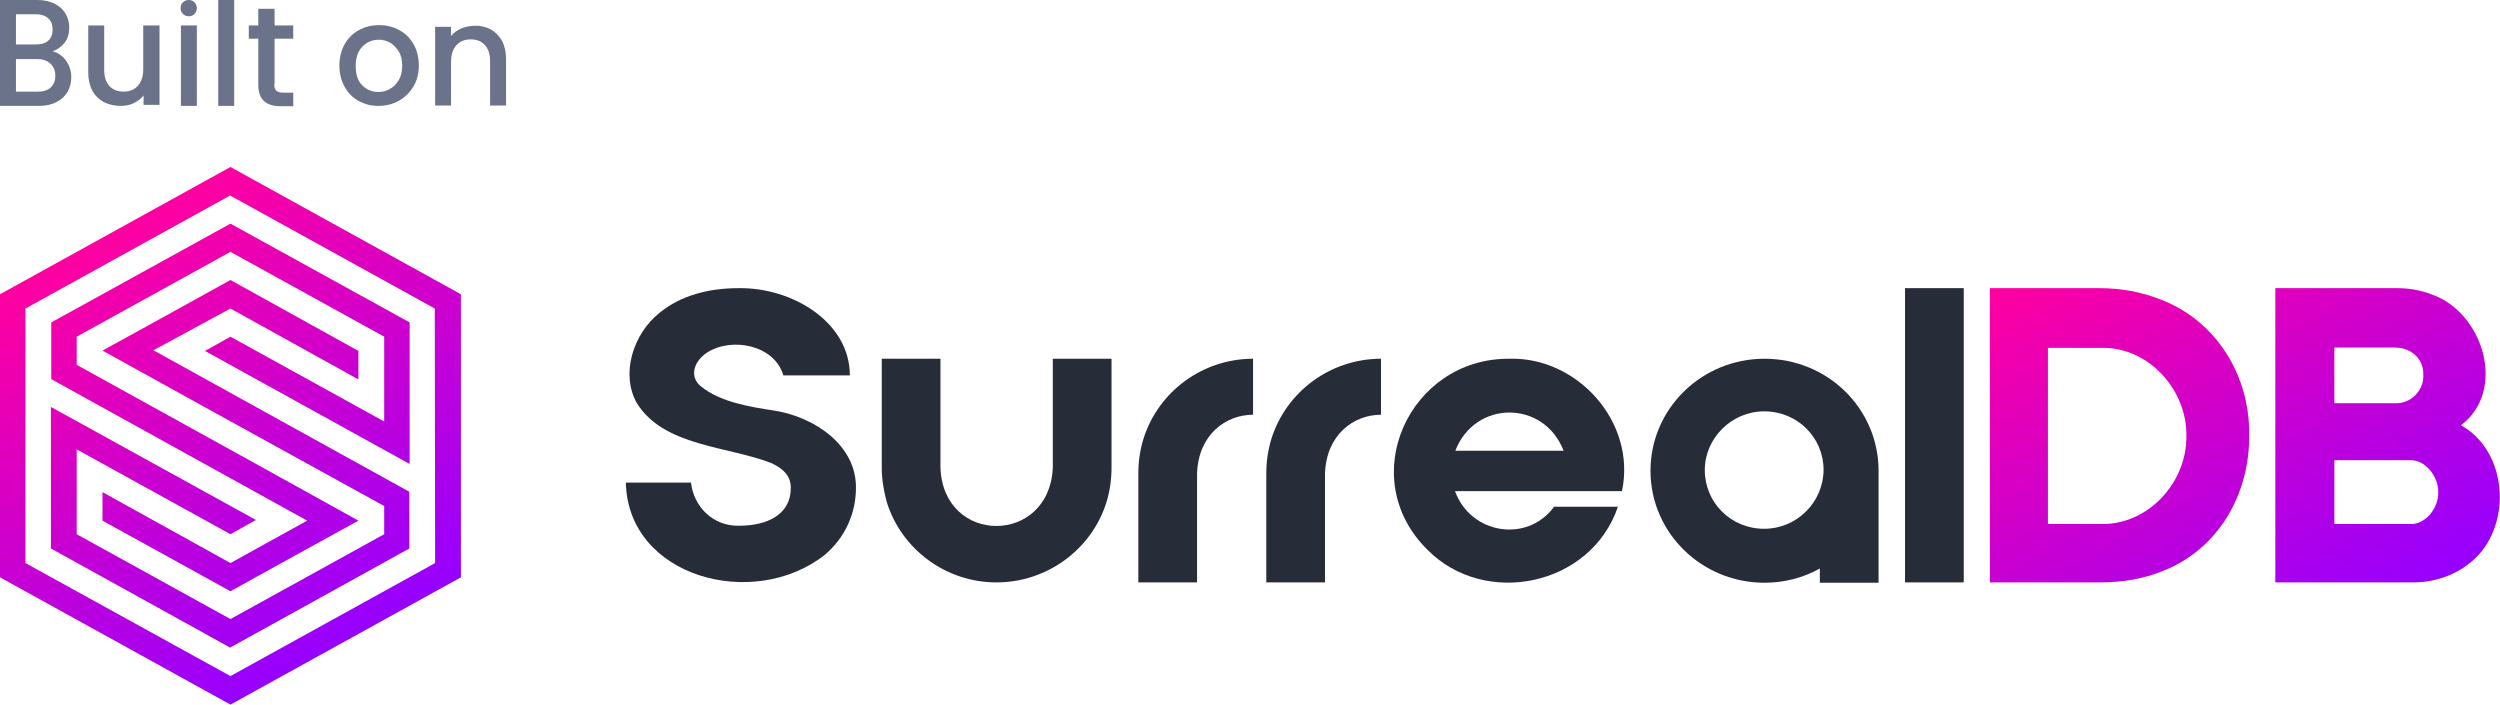
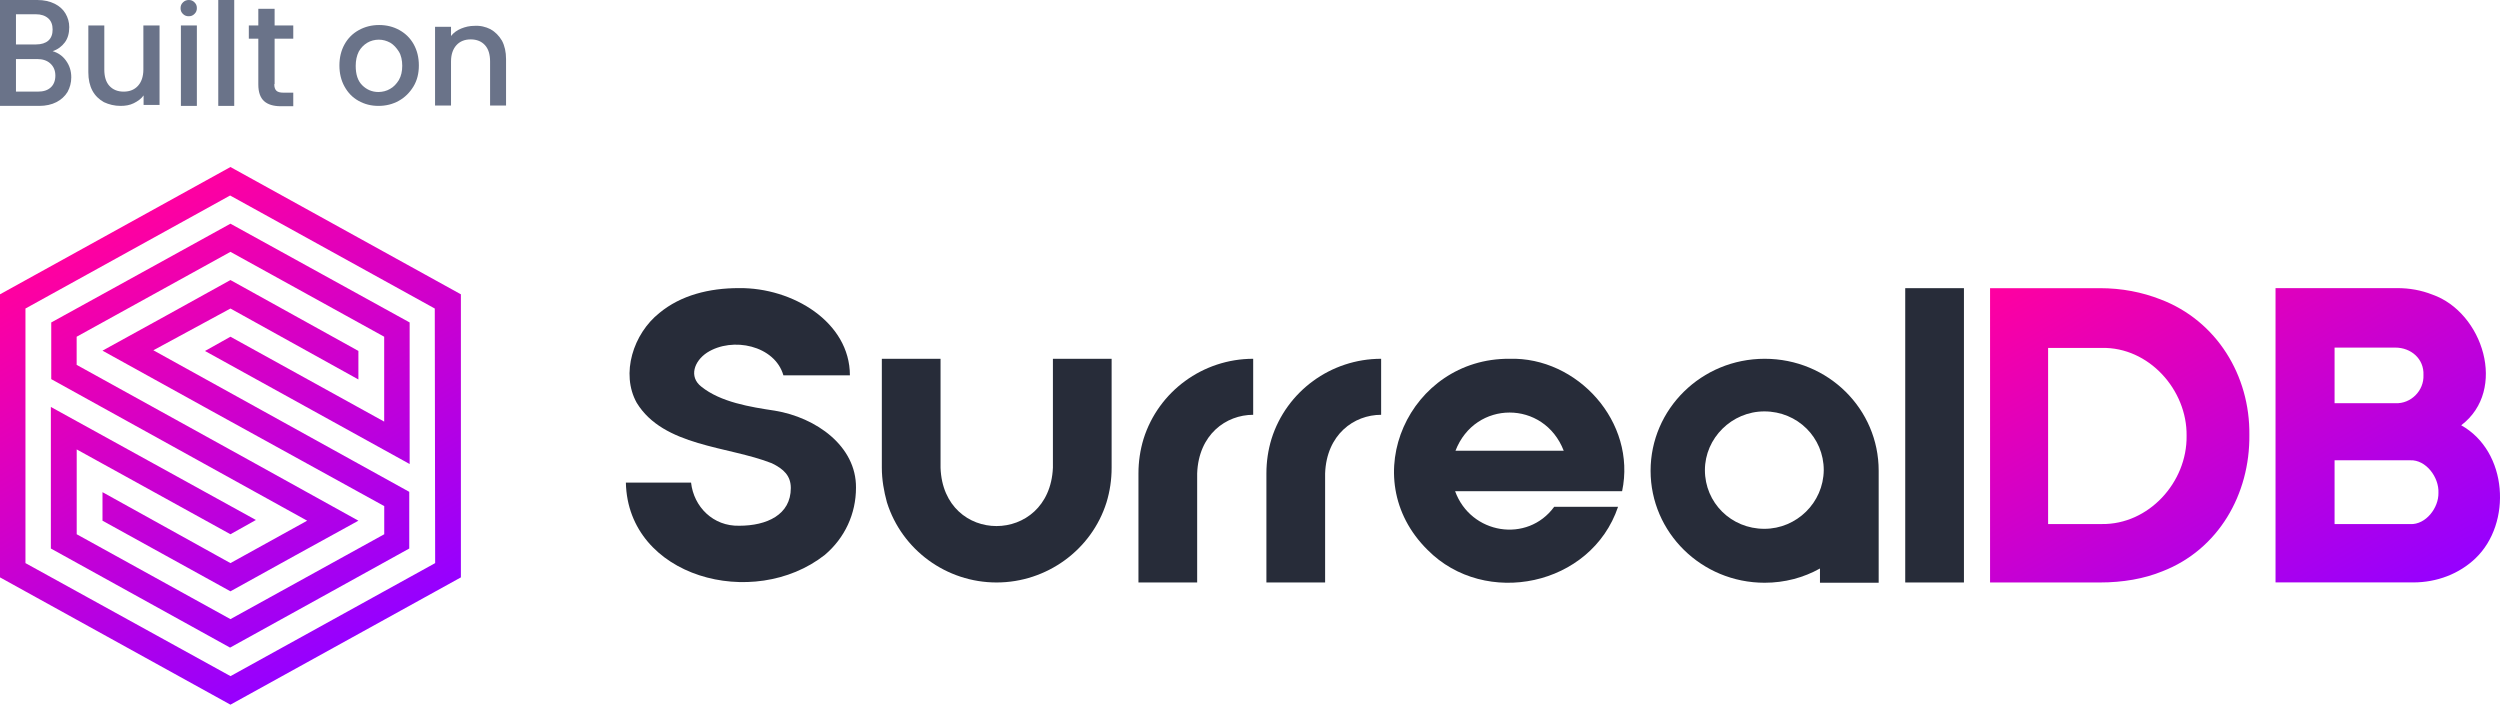
- <svg xmlns="http://www.w3.org/2000/svg" version="1.1" id="SurrealDB" x="0px" y="0px" viewBox="0 0 736.6 207.6" style="enable-background:new 0 0 736.6 207.6;" xml:space="preserve">
+ <svg xmlns="http://www.w3.org/2000/svg" version="1.1" id="Built_on_SurrealDB" x="0px" y="0px" viewBox="0 0 4556.4 1284.3" style="enable-background:new 0 0 4556.4 1284.3;" xml:space="preserve">
  <style type="text/css">
- 	.st0{fill:url(#DB_00000085939725588941730010000007292459337910041249_);}
+ 	.st0{fill:url(#DB_00000117665774485184151460000004008004000700557451_);}
	.st1{fill:#272C39;}
- 	.st2{fill:url(#Icon_00000148629936399274165210000004914187593682561972_);}
+ 	.st2{fill:url(#Icon_00000095314333830460500490000006623911491466706871_);}
	.st3{fill:#6A7389;}
</style>
  <g id="SurrealDB_00000138551226888156890820000007189919268752946612_">
-     <linearGradient id="DB_00000018226387491551240690000008585863019509453999_" gradientUnits="userSpaceOnUse" x1="618.274" y1="1105.56" x2="688.843" y2="983.331" gradientTransform="matrix(1 0 0 -1 0 1172)">
+     <linearGradient id="DB_00000179614652878968613020000010157314092735332506_" gradientUnits="userSpaceOnUse" x1="3824.817" y1="-744.985" x2="4261.377" y2="11.158" gradientTransform="matrix(1 0 0 1 0 1156)">
      <stop offset="0" style="stop-color:#FF00A0" />
      <stop offset="1" style="stop-color:#9600FF" />
    </linearGradient>
-     <path id="DB" style="fill:url(#DB_00000018226387491551240690000008585863019509453999_);" d="M725.1,125.3   c13.7-10.4,6.4-33.3-8.5-38.5c-3.3-1.3-6.7-1.9-10.4-1.9h-35.8v86.7c2.1,0,40.6,0,40.6,0c6.9,0,13.5-2.5,18.3-7.1   C740.1,154.2,738.9,133,725.1,125.3z M687.8,102.4h17.9c4.6,0,8.5,3.3,8.3,8.1c0.2,4.6-3.7,8.5-8.3,8.3h-17.9V102.4z M710.1,154.4   h-22.3v-18.8h22.3c4.6-0.2,8.5,5,8.3,9.6C718.5,149.6,714.7,154.6,710.1,154.4z M636.5,88.2c-5.4-2.1-11.3-3.3-17.9-3.3h-32.3v86.7   h32.3c6.9,0,13.1-1.1,18.5-3.3c16.5-6.4,25.8-22.7,25.6-40.2C662.9,110.7,653.1,94.5,636.5,88.2z M644.2,128.4   c0.2,13.7-11.2,26.2-25,26h-15.8v-51.9h15.8C633.1,102.2,644.4,114.9,644.2,128.4z" />
+     <path id="DB" style="fill:url(#DB_00000179614652878968613020000010157314092735332506_);" d="M4485.7,775.1   c84.8-64.3,39.6-206-52.6-238.2c-20.4-8-41.4-11.8-64.3-11.8h-221.5v536.4c13,0,251.2,0,251.2,0c42.7,0,83.5-15.5,113.2-43.9   C4578.5,953.9,4571,822.8,4485.7,775.1z M4254.9,633.5h110.7c28.5,0,52.6,20.4,51.3,50.1c1.2,28.5-22.9,52.6-51.3,51.3h-110.7   V633.5z M4392.9,955.2h-138V838.9h138c28.5-1.2,52.6,30.9,51.3,59.4C4444.8,925.5,4421.3,956.4,4392.9,955.2z M3937.6,545.6   c-33.4-13-69.9-20.4-110.7-20.4H3627v536.4h199.8c42.7,0,81-6.8,114.4-20.4c102.1-39.6,159.6-140.4,158.4-248.7   C4100.9,684.8,4040.3,584.6,3937.6,545.6z M3985.2,794.3c1.2,84.8-69.3,162.1-154.7,160.8h-97.7V634.1h97.7   C3916.5,632.2,3986.4,710.8,3985.2,794.3z" />
    <g id="Surreal">
-       <path id="l" class="st1" d="M561.3,84.9v86.7h17.3V84.9H561.3z" />
-       <path id="a" class="st1" d="M519.9,105.7c-18.6,0-33.6,14.8-33.6,33s15,33,33.6,33c5.9,0,11.5-1.5,16.3-4.2v4.2h17.3v-33    C553.5,120.5,538.6,105.7,519.9,105.7z M519.8,155.8c-9.8,0-17.5-7.7-17.5-17.3c0-9.4,7.9-17.3,17.5-17.3    c9.8,0,17.5,7.7,17.5,17.3C537.2,148.1,529.3,155.8,519.8,155.8z" />
-       <path id="e" class="st1" d="M444.7,105.7c20-0.6,37.5,18.6,33.2,39h-49.2c4.6,12.7,21.3,15.4,29.2,4.6h18.8    c-7.9,23.4-39.2,29.8-56.1,12.7C399,140.7,415.3,105.5,444.7,105.7z M460.7,132.8c-5.8-15-26.1-15-31.9,0H460.7z" />
-       <path id="r" class="st1" d="M406.9,105.7c-14.8,0-27.9,9.6-32.3,23.6c-1,3.3-1.5,6.7-1.5,10.2v32.1h17.3c0,0,0-30.8,0-32.1    c0.4-11.5,8.5-17.3,16.5-17.3V105.7z" />
-       <path id="r_00000093863150956384291220000002169458381189141395_" class="st1" d="M369.2,105.7c-14.8,0-27.9,9.6-32.3,23.6    c-1,3.3-1.5,6.7-1.5,10.2v32.1h17.3c0,0,0-30.8,0-32.1c0.4-11.5,8.5-17.3,16.5-17.3V105.7z" />
-       <path id="u" class="st1" d="M310.2,105.7v32.1c-1,22.9-32.3,22.9-33.1,0v-32.1h-17.3v32.1c0,3.5,0.6,6.9,1.5,10.2    c4.4,14,17.5,23.6,32.3,23.6s28-9.6,32.4-23.6c1-3.3,1.5-6.7,1.5-10.2v-32.1C327.5,105.7,310.2,105.7,310.2,105.7z" />
-       <path id="S" class="st1" d="M228.3,121c-7.3-1.1-16-2.5-21.7-7.1c-3.7-2.9-2.1-7.5,1.7-10c7.5-4.8,20-2.1,22.5,6.7h19.6    c0-15.7-16.9-25.9-32.7-25.7c-8.8,0-17.1,2.1-23.4,7.3c-7.7,6.1-11.5,17.9-6.7,26.5c7.9,12.9,26.9,12.7,39.8,17.8    c3.5,1.7,5.6,3.7,5.6,7.3c0,7.9-7.1,11.1-15.2,11.1c-7.7,0.2-13.4-5.6-14.2-12.7h-19.2C185,170.1,222,180,243,163.5    c5.9-5,9.2-12.1,9.2-19.8C252.3,131.4,240.4,123,228.3,121z" />
+       <path id="l" class="st1" d="M3472.4,525.2v536.4h107V525.2H3472.4z" />
+       <path id="a" class="st1" d="M3216.2,653.9c-115.1,0-207.9,91.6-207.9,204.1s92.8,204.1,207.9,204.1c36.5,0,71.1-9.3,100.8-26v26    h107V858C3424.1,745.4,3331.9,653.9,3216.2,653.9z M3215.6,963.8c-60.6,0-108.3-47.6-108.3-107c0-58.2,48.9-107,108.3-107    c60.6,0,108.3,47.6,108.3,107C3323.3,916.2,3274.4,963.8,3215.6,963.8z" />
+       <path id="e" class="st1" d="M2751,653.9c123.7-3.7,232,115.1,205.4,241.3h-304.4c28.5,78.6,131.8,95.3,180.6,28.5H2949    c-48.9,144.8-242.5,184.4-347.1,78.6C2468.3,870.4,2569.2,652.7,2751,653.9z M2850,821.5c-35.9-92.8-161.5-92.8-197.3,0H2850z" />
+       <path id="r" class="st1" d="M2517.2,653.9c-91.6,0-172.6,59.4-199.8,146c-6.2,20.4-9.3,41.4-9.3,63.1v198.6h107    c0,0,0-190.5,0-198.6c2.5-71.1,52.6-107,102.1-107V653.9z" />
+       <path id="r_00000093863150956384291220000002169458381189141395_" class="st1" d="M2284,653.9c-91.6,0-172.6,59.4-199.8,146    c-6.2,20.4-9.3,41.4-9.3,63.1v198.6h107c0,0,0-190.5,0-198.6c2.5-71.1,52.6-107,102.1-107V653.9z" />
+       <path id="u" class="st1" d="M1919,653.9v198.6c-6.2,141.7-199.8,141.7-204.8,0V653.9h-107v198.6c0,21.7,3.7,42.7,9.3,63.1    c27.2,86.6,108.3,146,199.8,146s173.2-59.4,200.4-146c6.2-20.4,9.3-41.4,9.3-63.1V653.9C2026,653.9,1919,653.9,1919,653.9z" />
+       <path id="S" class="st1" d="M1412.3,748.5c-45.2-6.8-99-15.5-134.2-43.9c-22.9-17.9-13-46.4,10.5-61.9    c46.4-29.7,123.7-13,139.2,41.4H1549c0-97.1-104.5-160.2-202.3-159c-54.4,0-105.8,13-144.8,45.2c-47.6,37.7-71.1,110.7-41.4,163.9    c48.9,79.8,166.4,78.6,246.2,110.1c21.7,10.5,34.6,22.9,34.6,45.2c0,48.9-43.9,68.7-94,68.7c-47.6,1.2-82.9-34.6-87.8-78.6h-118.8    c3.7,172.6,232.6,233.8,362.5,131.8c36.5-30.9,56.9-74.9,56.9-122.5C1560.8,812.9,1487.2,760.9,1412.3,748.5z" />
    </g>
-     <linearGradient id="Icon_00000044145591835902775290000017299893831643574947_" gradientUnits="userSpaceOnUse" x1="32.868" y1="-2054.277" x2="102.932" y2="-1932.924" gradientTransform="matrix(1 0 0 1 0 2122)">
+     <linearGradient id="Icon_00000076599716162130902340000013268612977361863332_" gradientUnits="userSpaceOnUse" x1="203.333" y1="2990.141" x2="636.764" y2="2239.416" gradientTransform="matrix(1 0 0 -1 0 3409.097)">
      <stop offset="0" style="stop-color:#FF00A0" />
      <stop offset="1" style="stop-color:#9600FF" />
    </linearGradient>
-     <path id="Icon" style="fill:url(#Icon_00000044145591835902775290000017299893831643574947_);" d="M67.9,90.9l37.7,20.9v-8.4   L67.9,82.5c-5.6,3.1-32.7,18.1-37.7,20.8c4.6,2.6,53.4,29.5,83,45.8v8.3c-4,2.2-45.3,25-45.3,25c-11.3-6.2-34-18.8-45.3-25v-25   l45.3,25l7.5-4.2L15,119.9v41.7l52.8,29.2c5.2-2.9,48.9-27,52.8-29.2v-16.7l-75.4-41.7L67.9,90.9z M15.1,95v16.7l75.4,41.7   l-22.6,12.5L30.2,145v8.4l37.7,20.8c5.6-3.1,32.7-18.1,37.7-20.8c-4.6-2.6-53.3-29.5-83-45.9v-8.3c4-2.2,45.3-25,45.3-25   c11.3,6.2,34,18.8,45.3,25v25l-45.3-25l-7.5,4.2l60.3,33.3V95L67.9,65.9C62.7,68.8,18.9,92.9,15.1,95z M67.9,49.2L0,86.7v83.4   l67.9,37.5l67.9-37.5V86.7L67.9,49.2z M128.2,165.9l-60.3,33.3L7.5,165.9v-75l60.3-33.3l60.3,33.3L128.2,165.9z" />
+     <path id="Icon" style="fill:url(#Icon_00000076599716162130902340000013268612977361863332_);" d="M420,562.3l233.2,129.3v-52   L420,510.4c-34.6,19.2-202.3,112-233.2,128.7c28.5,16.1,330.3,182.5,513.5,283.3v51.3C675.5,987.3,420,1128.4,420,1128.4   c-69.9-38.4-210.3-116.3-280.2-154.7V819.1L420,973.7l46.4-26l-373.7-206v258l326.6,180.6c32.2-17.9,302.5-167,326.6-180.6V896.4   l-466.4-258L420,562.3z M93.4,587.7V691l466.4,258L420,1026.3L186.8,897v52L420,1077.7c34.6-19.2,202.3-112,233.2-128.7   c-28.5-16.1-329.7-182.5-513.5-284v-51.3C164.6,600.1,420,459,420,459c69.9,38.4,210.3,116.3,280.2,154.7v154.7L420,613.7l-46.4,26   l373,206v-258L420,407.7C387.9,425.6,116.9,574.7,93.4,587.7z M420,304.4L0,536.4v515.9l420,232l420-232V536.4L420,304.4z    M793.1,1026.3l-373,206l-373.7-206v-464l373-206l373,206L793.1,1026.3z" />
  </g>
  <g id="Built_on">
-     <path class="st3" d="M19.4,17.8c1.1,1.5,1.6,3.1,1.6,5c0,1.6-0.4,3-1.1,4.3c-0.8,1.3-1.9,2.3-3.3,3s-3.1,1.1-5,1.1H0V0h11   c2,0,3.7,0.4,5.1,1.1s2.5,1.7,3.2,2.9c0.7,1.2,1.1,2.5,1.1,4c0,1.8-0.4,3.3-1.3,4.5s-2.1,2.1-3.6,2.6C17,15.5,18.4,16.4,19.4,17.8z    M4.7,13.1h5.9c1.6,0,2.8-0.4,3.6-1.1c0.9-0.8,1.3-1.9,1.3-3.3s-0.4-2.5-1.3-3.3c-0.9-0.8-2.1-1.2-3.6-1.2H4.7V13.1z M14.9,25.8   c0.9-0.8,1.4-2,1.4-3.5s-0.5-2.7-1.5-3.6s-2.3-1.3-3.9-1.3H4.7V27h6.4C12.8,27,14,26.6,14.9,25.8z" />
-     <path class="st3" d="M47,7.5v23.4h-4.7v-2.8c-0.7,1-1.7,1.7-2.9,2.3c-1.2,0.6-2.5,0.8-3.9,0.8c-1.8,0-3.4-0.4-4.9-1.1   c-1.4-0.8-2.6-1.9-3.4-3.4S26,23.4,26,21.3V7.5h4.7v13c0,2.1,0.5,3.7,1.5,4.8c1,1.1,2.4,1.7,4.2,1.7s3.2-0.6,4.2-1.7   s1.6-2.7,1.6-4.8v-13H47z" />
-     <path class="st3" d="M53.9,4.1c-0.5-0.5-0.7-1-0.7-1.7s0.2-1.2,0.7-1.7S55,0,55.6,0c0.7,0,1.2,0.2,1.7,0.7s0.7,1,0.7,1.7   s-0.2,1.2-0.7,1.7s-1,0.7-1.7,0.7C55,4.8,54.4,4.6,53.9,4.1z" />
-     <rect x="53.3" y="7.5" class="st3" width="4.7" height="23.7" />
-     <path class="st3" d="M69,0v31.2h-4.7V0H69z" />
-     <path class="st3" d="M80.8,24.8c0,0.9,0.2,1.5,0.6,1.9s1.1,0.6,2.1,0.6h2.9v4h-3.7c-2.1,0-3.8-0.5-4.9-1.5s-1.7-2.6-1.7-4.9V2.6   h4.8v22.2H80.8z" />
-     <path class="st3" d="M105.6,29.7c-1.8-1-3.1-2.4-4.1-4.2c-1-1.8-1.5-3.9-1.5-6.2s0.5-4.4,1.5-6.2s2.4-3.2,4.2-4.2   c1.8-1,3.8-1.5,6-1.5s4.2,0.5,6,1.5s3.2,2.4,4.2,4.2s1.5,3.9,1.5,6.2s-0.5,4.4-1.6,6.2c-1.1,1.8-2.5,3.2-4.3,4.2s-3.8,1.5-6,1.5   C109.3,31.2,107.4,30.7,105.6,29.7z M114.9,26.2c1.1-0.6,1.9-1.5,2.6-2.6c0.7-1.2,1-2.6,1-4.2s-0.3-3.1-1-4.2s-1.5-2-2.5-2.6   c-1.1-0.6-2.2-0.9-3.4-0.9c-1.2,0-2.4,0.3-3.4,0.9c-1,0.6-1.9,1.5-2.5,2.6c-0.6,1.2-0.9,2.6-0.9,4.2c0,2.5,0.6,4.4,1.9,5.7   c1.3,1.3,2.9,2,4.8,2C112.7,27.1,113.9,26.8,114.9,26.2z" />
-     <path class="st3" d="M144.5,8.6c1.4,0.8,2.5,1.9,3.4,3.4c0.8,1.5,1.2,3.3,1.2,5.4v13.7h-4.7v-13c0-2.1-0.5-3.7-1.5-4.8   s-2.4-1.7-4.2-1.7s-3.2,0.6-4.2,1.7s-1.6,2.7-1.6,4.8v13h-4.7V7.9h4.7v2.7c0.8-1,1.8-1.7,3-2.2s2.5-0.8,3.9-0.8   C141.5,7.5,143.1,7.9,144.5,8.6z" />
-     <rect x="73.3" y="7.5" class="st3" width="13.1" height="3.9" />
+     <path class="st3" d="M120,110.1c6.8,9.3,9.9,19.2,9.9,30.9c0,9.9-2.5,18.6-6.8,26.6c-4.9,8-11.8,14.2-20.4,18.6S83.5,193,71.8,193   H0V0h68c12.4,0,22.9,2.5,31.6,6.8s15.5,10.5,19.8,17.9c4.3,7.4,6.8,15.5,6.8,24.7c0,11.1-2.5,20.4-8,27.8s-13,13-22.3,16.1   C105.2,95.9,113.8,101.5,120,110.1z M29.1,81h36.5c9.9,0,17.3-2.5,22.3-6.8c5.6-4.9,8-11.8,8-20.4s-2.5-15.5-8-20.4   c-5.6-4.9-13-7.4-22.3-7.4H29.1V81z M92.2,159.6c5.6-4.9,8.7-12.4,8.7-21.7c0-9.3-3.1-16.7-9.3-22.3s-14.2-8-24.1-8H29.1V167h39.6   C79.2,167,86.6,164.6,92.2,159.6z" />
+     <path class="st3" d="M290.8,46.4v144.8h-29.1v-17.3c-4.3,6.2-10.5,10.5-17.9,14.2s-15.5,4.9-24.1,4.9c-11.1,0-21-2.5-30.3-6.8   c-8.7-4.9-16.1-11.8-21-21s-7.4-20.4-7.4-33.4V46.4h29.1v80.4c0,13,3.1,22.9,9.3,29.7s14.8,10.5,26,10.5s19.8-3.7,26-10.5   c6.2-6.8,9.9-16.7,9.9-29.7V46.4H290.8z" />
+     <path class="st3" d="M333.4,25.4c-3.1-3.1-4.3-6.2-4.3-10.5s1.2-7.4,4.3-10.5S340.2,0,344,0c4.3,0,7.4,1.2,10.5,4.3   s4.3,6.2,4.3,10.5s-1.2,7.4-4.3,10.5s-6.2,4.3-10.5,4.3C340.2,29.7,336.5,28.5,333.4,25.4z" />
+     <rect x="329.7" y="46.4" class="st3" width="29.1" height="146.6" />
+     <path class="st3" d="M426.9,0v193h-29.1V0H426.9z" />
+     <path class="st3" d="M499.9,153.4c0,5.6,1.2,9.3,3.7,11.8c2.5,2.5,6.8,3.7,13,3.7h17.9v24.7h-22.9c-13,0-23.5-3.1-30.3-9.3   s-10.5-16.1-10.5-30.3v-138h29.7v137.3C500.5,153.4,499.9,153.4,499.9,153.4z" />
+     <path class="st3" d="M653.3,183.7c-11.1-6.2-19.2-14.8-25.4-26c-6.2-11.1-9.3-24.1-9.3-38.4s3.1-27.2,9.3-38.4s14.8-19.8,26-26   s23.5-9.3,37.1-9.3s26,3.1,37.1,9.3s19.8,14.8,26,26s9.3,24.1,9.3,38.4s-3.1,27.2-9.9,38.4c-6.8,11.1-15.5,19.8-26.6,26   c-11.1,6.2-23.5,9.3-37.1,9.3C676.2,193,664.4,189.9,653.3,183.7z M710.8,162.1c6.8-3.7,11.8-9.3,16.1-16.1   c4.3-7.4,6.2-16.1,6.2-26s-1.9-19.2-6.2-26c-4.3-6.8-9.3-12.4-15.5-16.1c-6.8-3.7-13.6-5.6-21-5.6s-14.8,1.9-21,5.6   c-6.2,3.7-11.8,9.3-15.5,16.1c-3.7,7.4-5.6,16.1-5.6,26c0,15.5,3.7,27.2,11.8,35.3c8,8,17.9,12.4,29.7,12.4   C697.2,167.6,704.6,165.8,710.8,162.1z" />
+     <path class="st3" d="M893.9,53.2c8.7,4.9,15.5,11.8,21,21c4.9,9.3,7.4,20.4,7.4,33.4v84.8h-29.1V112c0-13-3.1-22.9-9.3-29.7   s-14.8-10.5-26-10.5s-19.8,3.7-26,10.5s-9.9,16.7-9.9,29.7v80.4h-29.1V48.9h29.1v16.7c4.9-6.2,11.1-10.5,18.6-13.6   s15.5-4.9,24.1-4.9C875.4,46.4,885.3,48.9,893.9,53.2z" />
+     <rect x="453.5" y="46.4" class="st3" width="81" height="24.1" />
  </g>
</svg>
